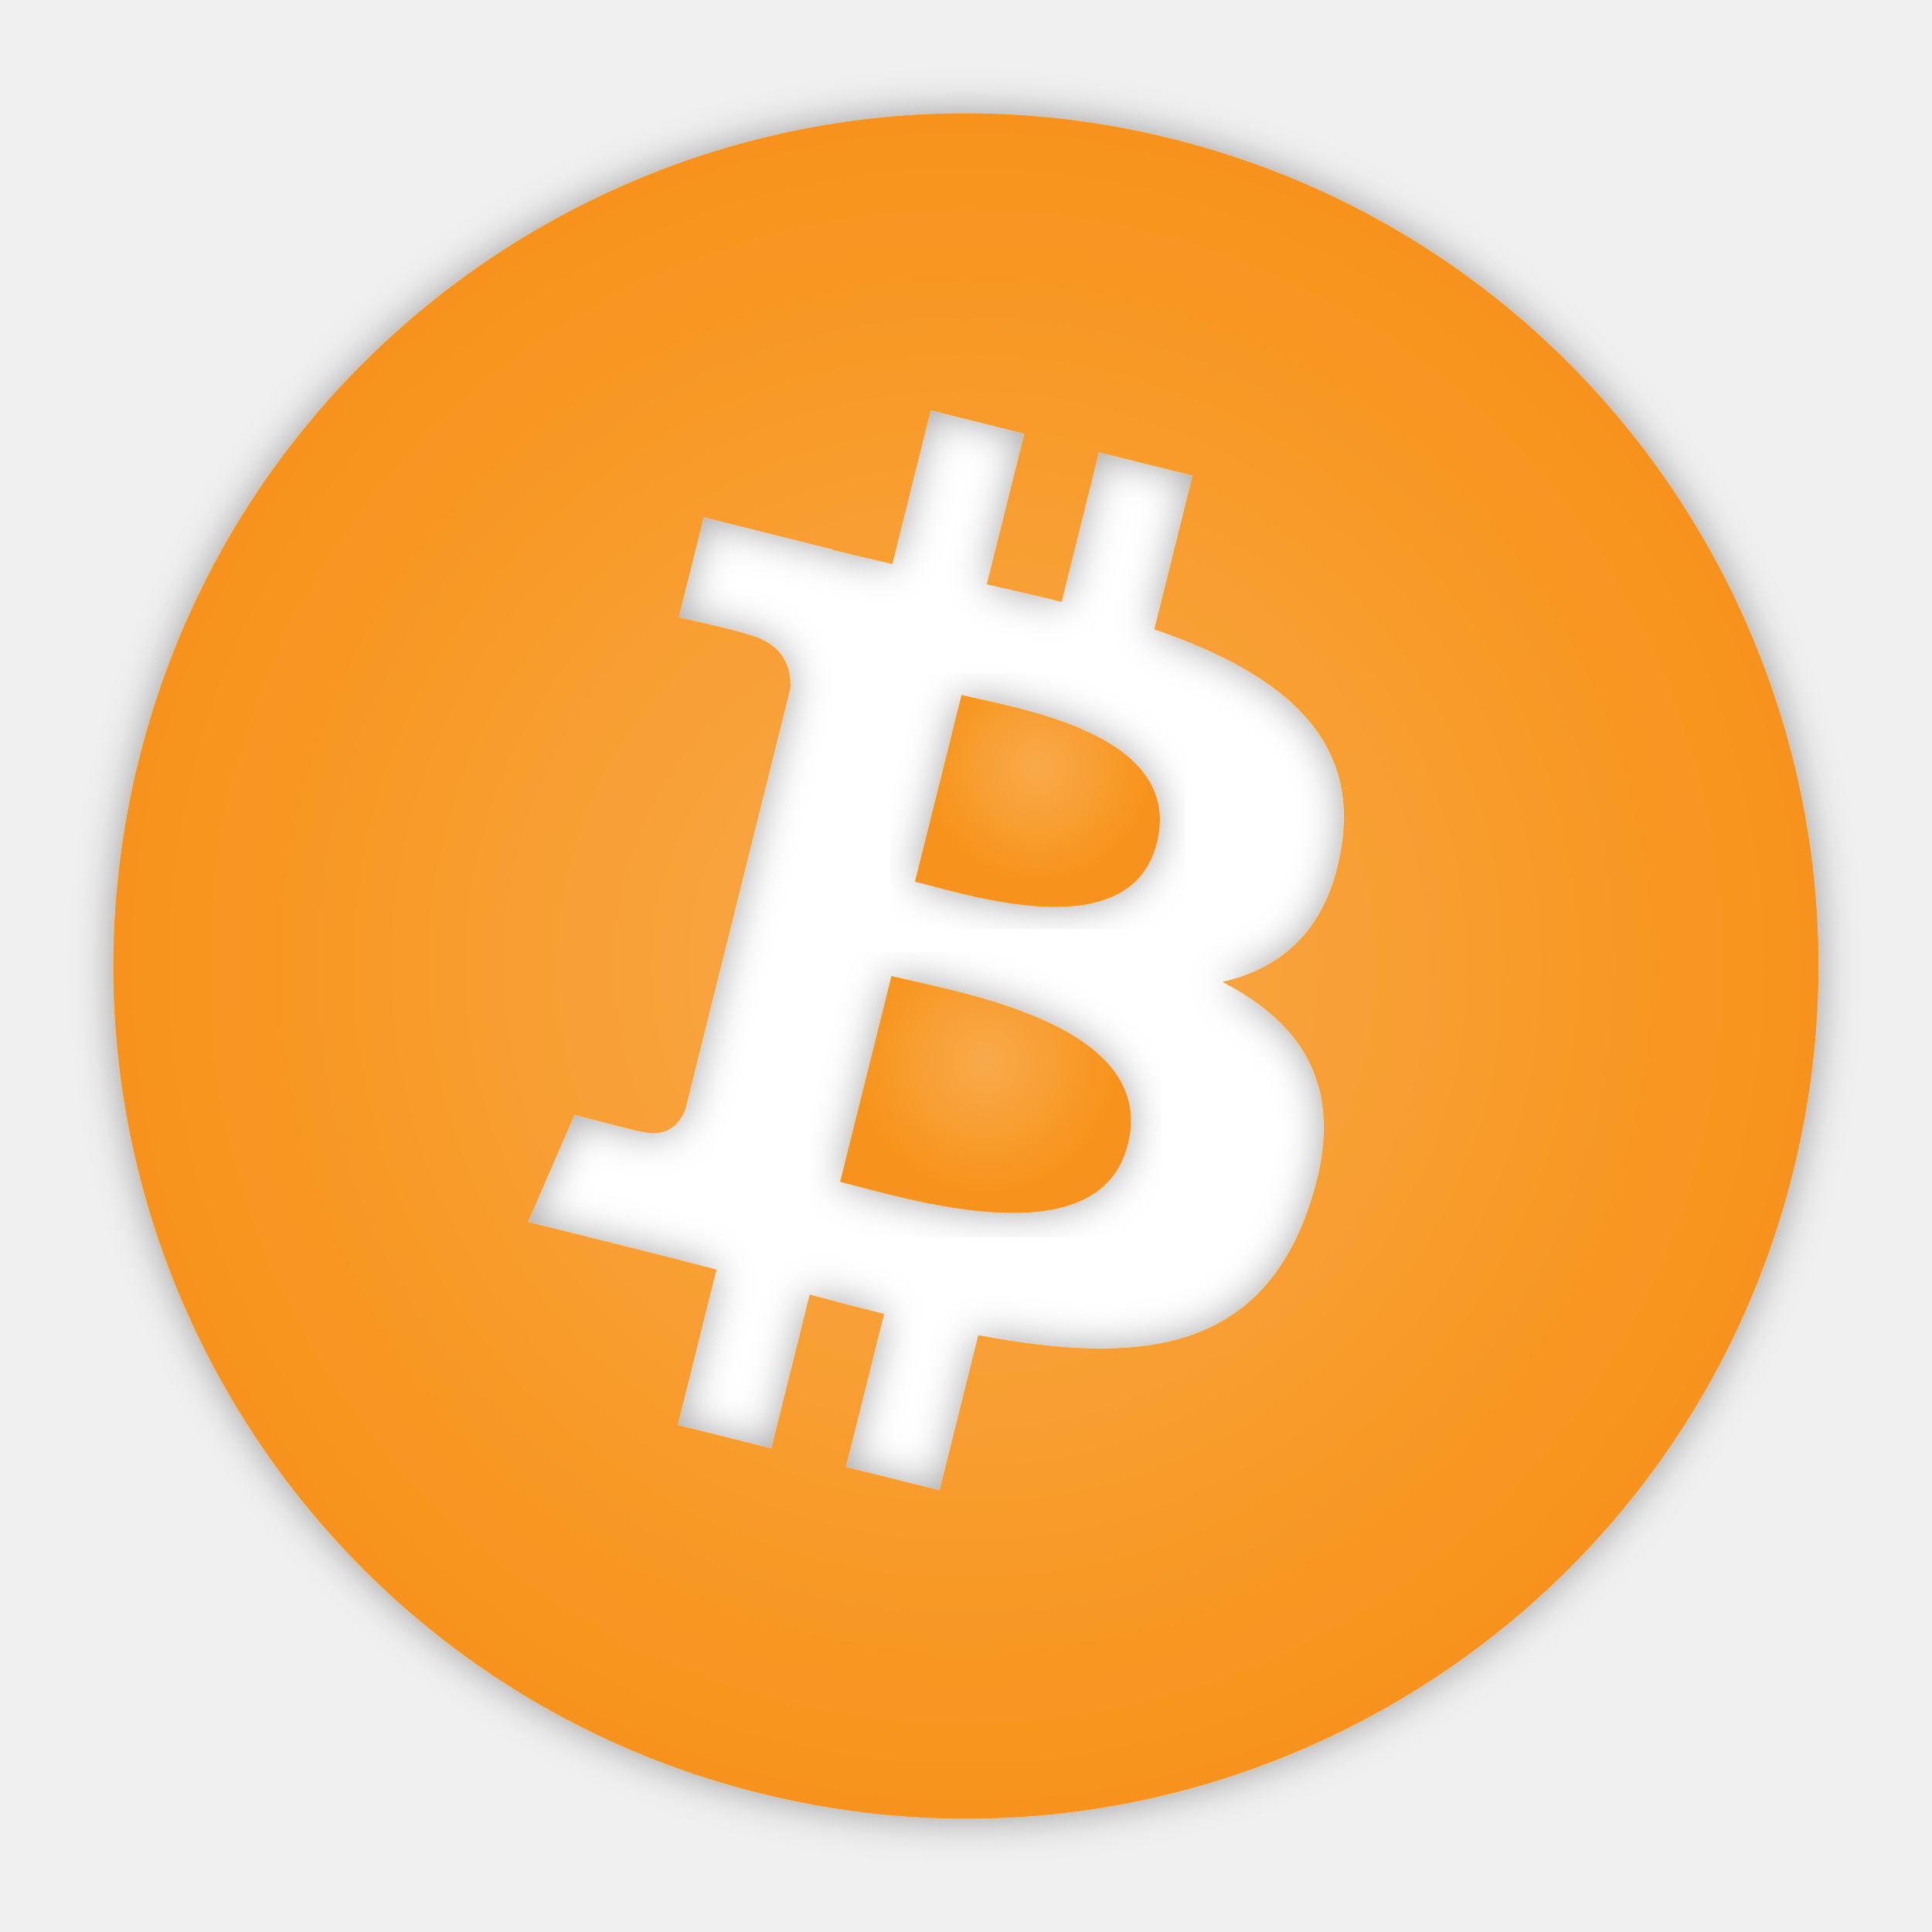
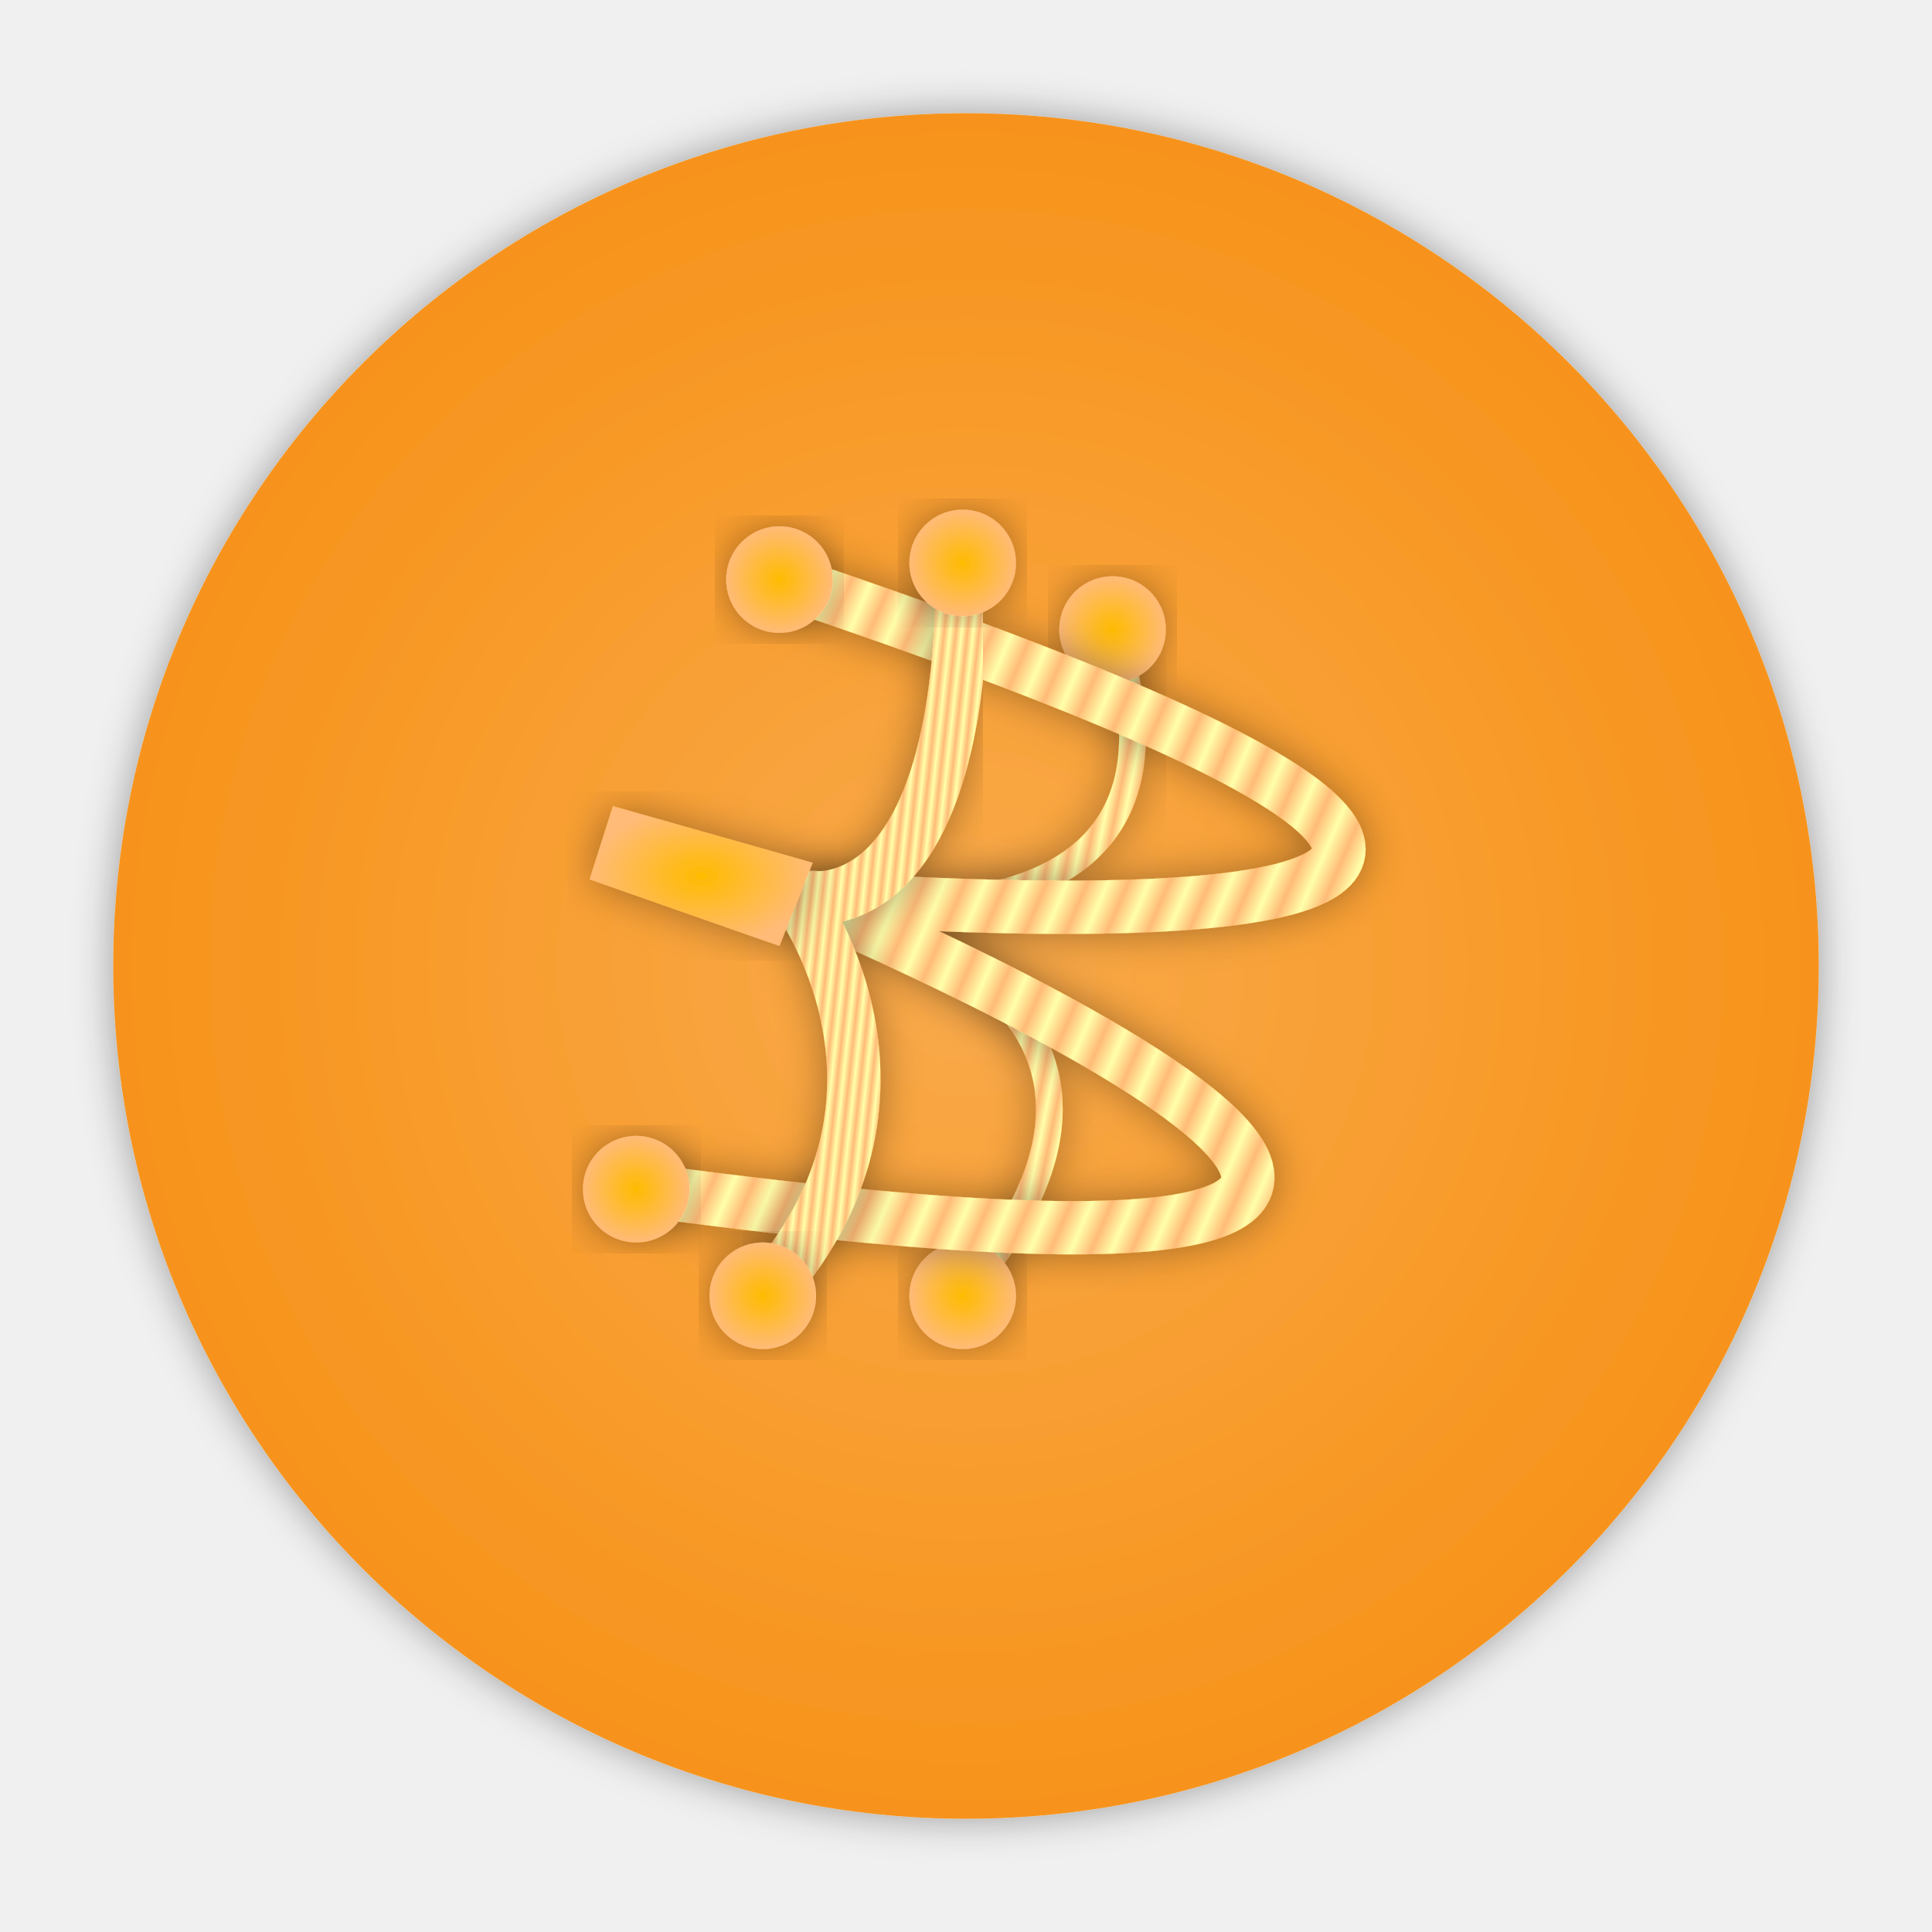
- <svg xmlns="http://www.w3.org/2000/svg" version="1.1" id="svg2" x="0px" y="0px" width="1in" height="1in" viewBox="-34 -34 580 580" enable-background="new 0 0 1024 1024" xml:space="preserve">
+ <svg xmlns="http://www.w3.org/2000/svg" xmlns:xlink="http://www.w3.org/1999/xlink" version="1.1" id="svg2" x="0px" y="0px" width="1in" height="1in" viewBox="-34 -34 580 580" enable-background="new 0 0 1024 1024" xml:space="preserve">
  <filter id="dropShadowAlpha">
    <feColorMatrix result="matrixOut" in="SourceAlpha" type="saturate" values="0.1" />
    <feGaussianBlur in="matrixOut" result="blur-out" stdDeviation="6" />
    <feColorMatrix in="blur-out" result="color-out" type="matrix" values="0 0 0 0   0                 0 0 0 0   0                  0 0 0 0   0                  0 0 0 0.35 0" />
    <feBlend in="SourceGraphic" in2="color-out" mode="normal" />
  </filter>
  <g>
-     <circle cx="255" cy="255" r="200" stroke-width="2" fill="white" />
-     <radialGradient id="innerBtop" cx="277.49" cy="196.441" r="34.397" gradientUnits="userSpaceOnUse">
-       <stop offset="0" style="stop-color:#F9AA4B" />
-       <stop offset="1" style="stop-color:#F7931A" />
-     </radialGradient>
-     <path fill="url(#innerBtop)" filter="url(#dropShadowAlpha)" d="M254.647,174.6l-13.983,56.08c15.855,3.951,64.735,20.071,72.656-11.656    C321.568,185.928,270.503,178.552,254.647,174.6z" />
-     <radialGradient id="innerBbottom" cx="261.915" cy="284.567" r="39.838" gradientUnits="userSpaceOnUse">
-       <stop offset="0" style="stop-color:#F9AA4B" />
-       <stop offset="1" style="stop-color:#F7931A" />
-     </radialGradient>
-     <path fill="url(#innerBbottom)" filter="url(#dropShadowAlpha)" d="M233.608,258.984l-15.425,61.832c19.04,4.729,77.769,23.584,86.448-11.296    C313.703,273.144,252.647,263.736,233.608,258.984z" />
    <radialGradient id="coinShape" cx="256.028" cy="256.003" r="255.988" gradientUnits="userSpaceOnUse">
      <stop offset="0" style="stop-color:#F9AA4B" />
      <stop offset="1" style="stop-color:#F7931A" />
    </radialGradient>
-     <path fill="url(#coinShape)" filter="url(#dropShadowAlpha)" d="M317.871,7.656c-137.12-34.192-276.024,49.28-310.2,186.44    c-34.208,137.136,49.256,276.048,186.36,310.24c137.16,34.199,276.063-49.265,310.256-186.408    C538.479,180.776,455.023,41.848,317.871,7.656z M368.807,219.528c-3.688,24.936-17.512,37.008-35.864,41.24    c25.2,13.12,38.024,33.239,25.809,68.12c-15.16,43.319-51.176,46.976-99.072,37.912l-11.624,46.584l-28.088-7l11.472-45.96    c-7.279-1.809-14.72-3.729-22.384-5.809l-11.512,46.177l-28.056-7l11.624-46.673c-6.561-1.68-13.225-3.464-20.024-5.168    l-36.552-9.111l13.943-32.152c0,0,20.696,5.504,20.416,5.096c7.952,1.969,11.48-3.216,12.872-6.672l18.368-73.64l0.048-0.2    l13.104-52.568c0.344-5.968-1.712-13.496-13.088-16.336c0.439-0.296-20.4-5.072-20.4-5.072l7.472-30l38.736,9.673l-0.032,0.144    c5.824,1.448,11.824,2.824,17.937,4.216L245.423,89.2l28.072,7l-11.28,45.224c7.536,1.721,15.12,3.456,22.504,5.297l11.2-44.929    l28.088,7l-11.504,46.145C347.967,167.152,373.904,185.464,368.807,219.528z" />
+     <circle cx="256" cy="256" r="256" fill="url(#coinShape)" filter="url(#dropShadowAlpha)" />
+     <linearGradient id="Gradient-1" x1="3%" y1="4%" x2="8%" y2="6%">
+       <stop offset="0%" stop-color="#ffffaa" />
+       <stop offset="50%" stop-color="#ffbb77" />
+       <stop offset="100%" stop-color="#ffffaa" />
+     </linearGradient>
+     <linearGradient id="Pattern" xlink:href="#Gradient-1" spreadMethod="repeat" />
+     <radialGradient id="Knot">
+       <stop offset="0" style="stop-color:#ffbb00" />
+       <stop offset="1" style="stop-color:#ffbb77" />
+     </radialGradient>
+     <path style="stroke:url(#Pattern); stroke-width: 8px; fill:none" filter="url(#dropShadowAlpha)" d="M205,235 S335,260 255,355 M205,235 S335,260 300,155" />
+     <circle cx="255" cy="355" r="16" fill="url(#Knot)" filter="url(#dropShadowAlpha)" />
+     <circle cx="300" cy="155" r="16" fill="url(#Knot)" filter="url(#dropShadowAlpha)" />
+     <path style="stroke:url(#Pattern); stroke-width: 16px; fill:none" filter="url(#dropShadowAlpha)" d="M205,235 S540,375 157,323 M205,235 S575,266 200,140" />
+     <circle cx="157" cy="323" r="16" fill="url(#Knot)" filter="url(#dropShadowAlpha)" />
+     <circle cx="200" cy="140" r="16" fill="url(#Knot)" filter="url(#dropShadowAlpha)" />
+     <path style="stroke:url(#Pattern); stroke-width: 16px; fill:none" filter="url(#dropShadowAlpha)" d="M205,235 S255,250 255,135 M205,235 S250,295 195,355" />
+     <circle cx="255" cy="135" r="16" fill="url(#Knot)" filter="url(#dropShadowAlpha)" />
+     <circle cx="195" cy="355" r="16" fill="url(#Knot)" filter="url(#dropShadowAlpha)" />
+     <path style="fill:url(#Knot);" filter="url(#dropShadowAlpha)" d="M143,230 L150,208 210,225 200,250 Z" />
  </g>
</svg>
